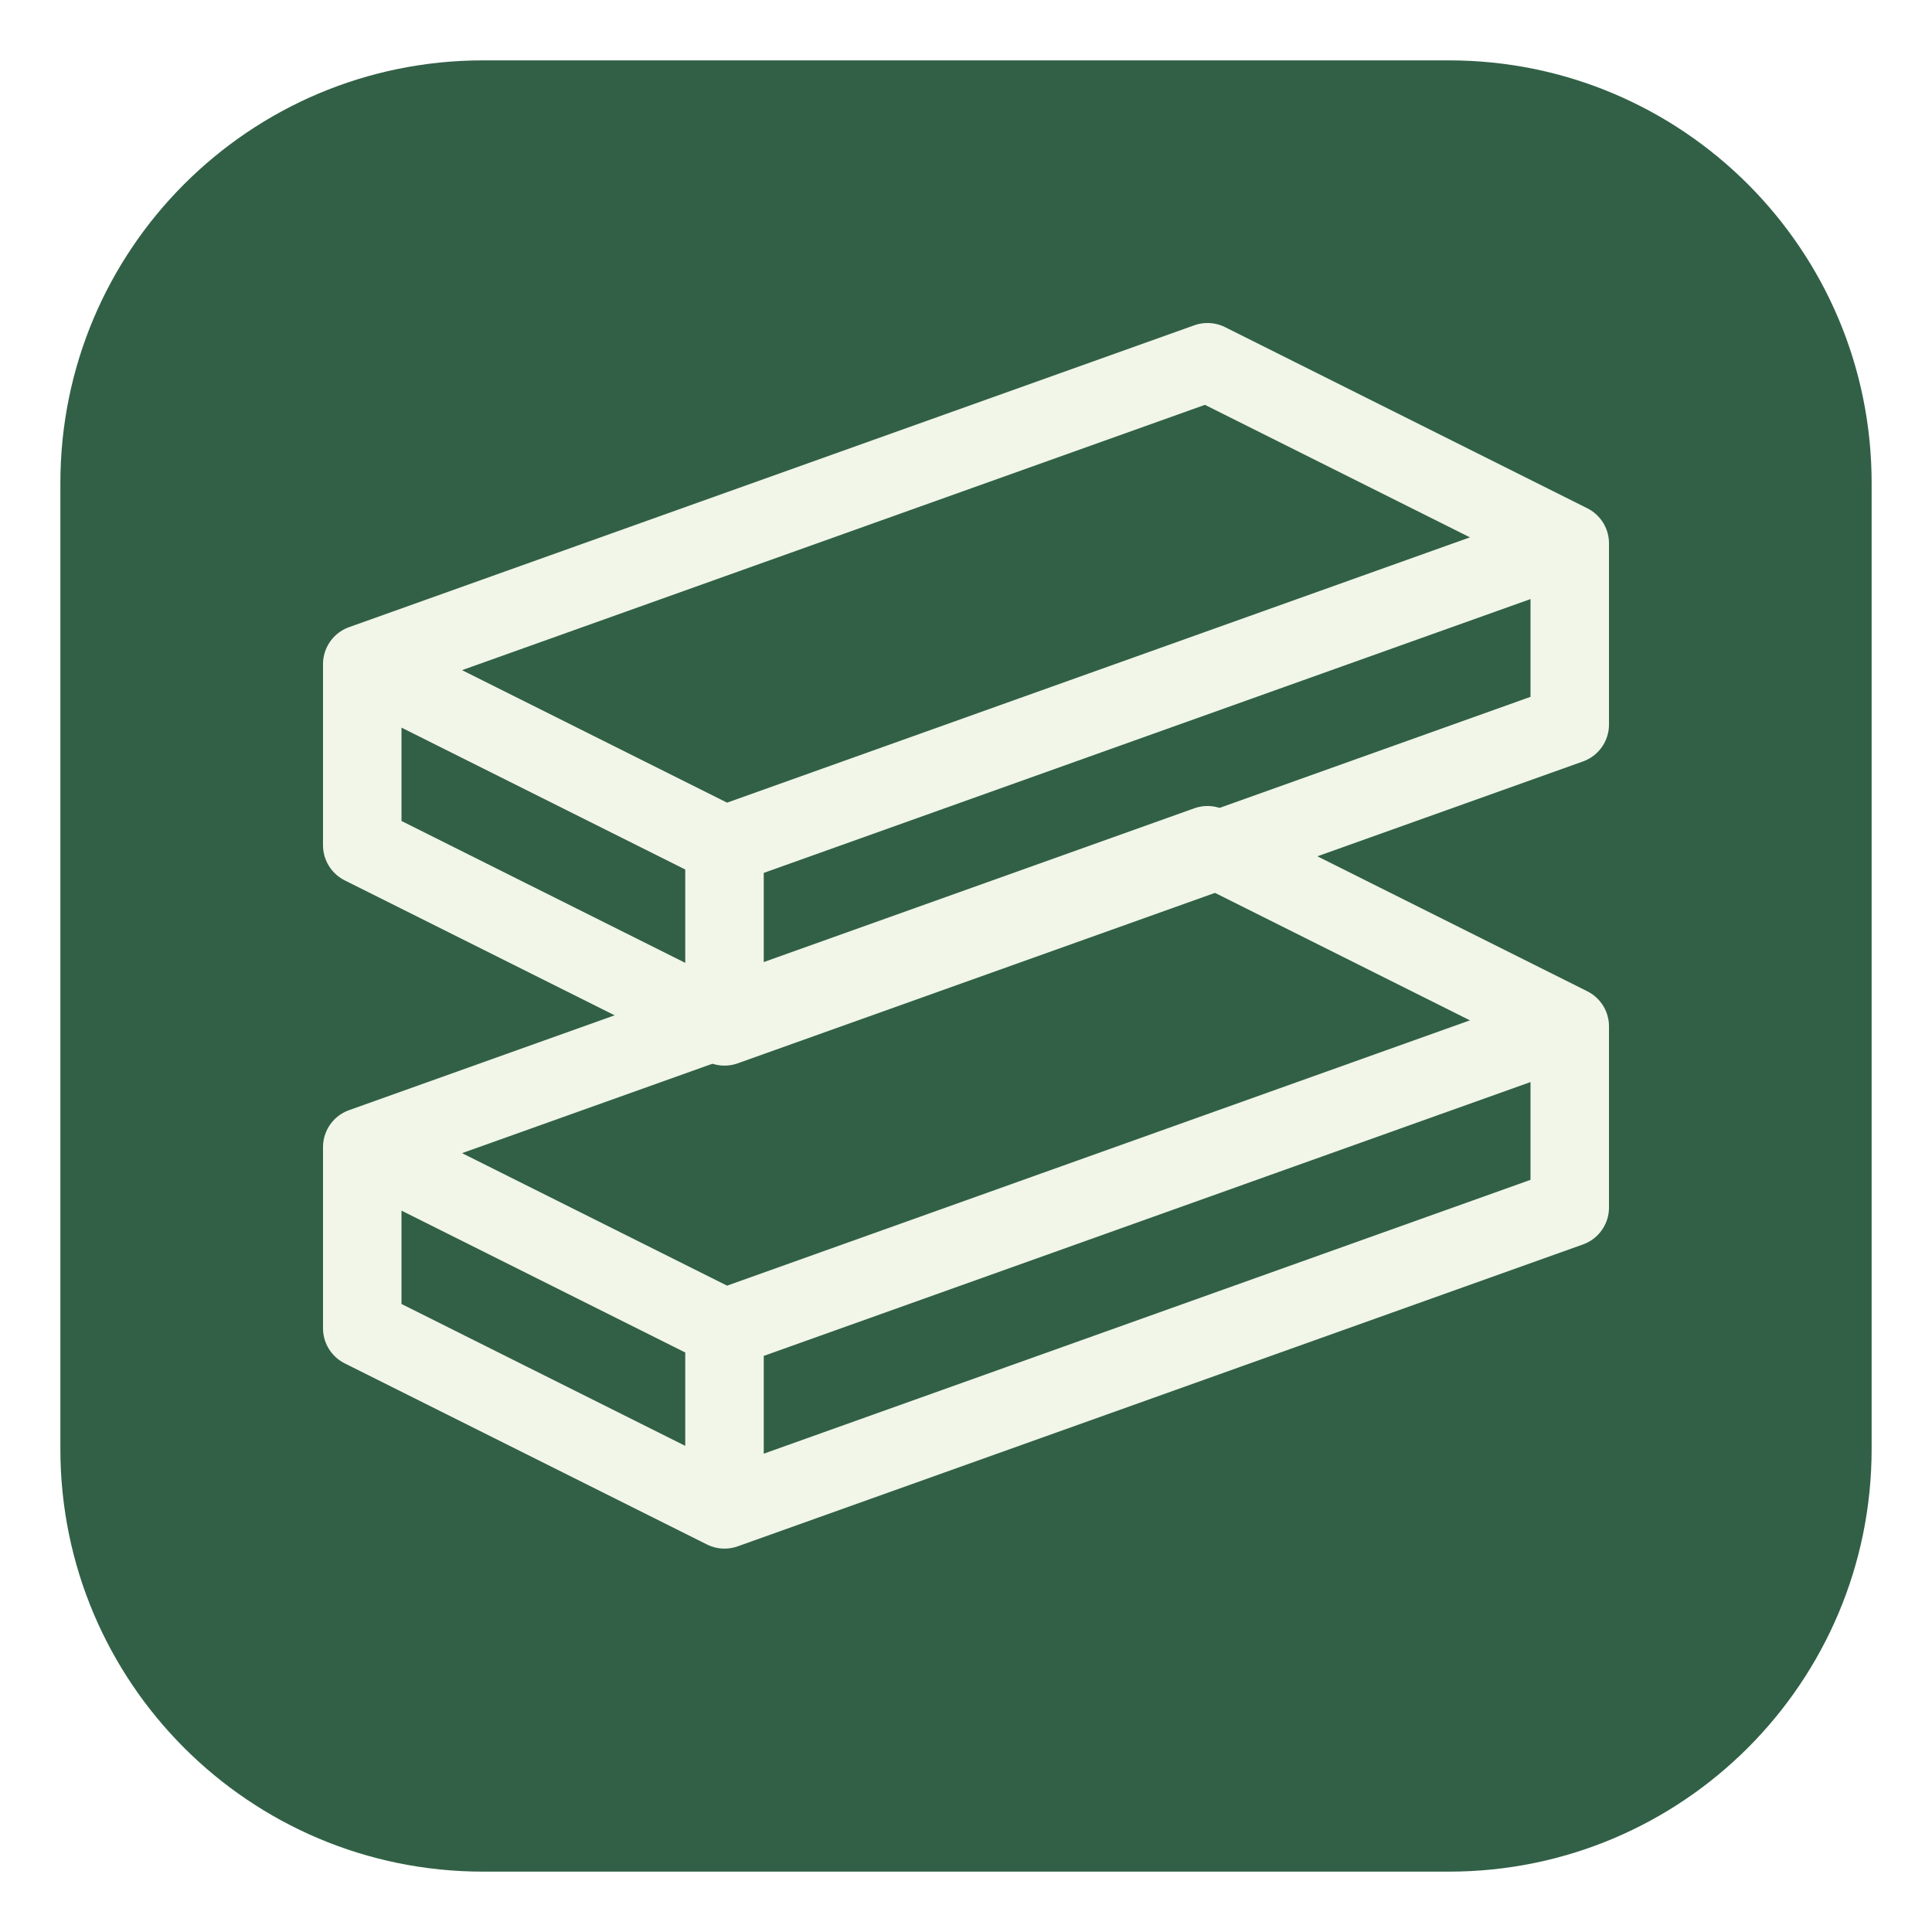
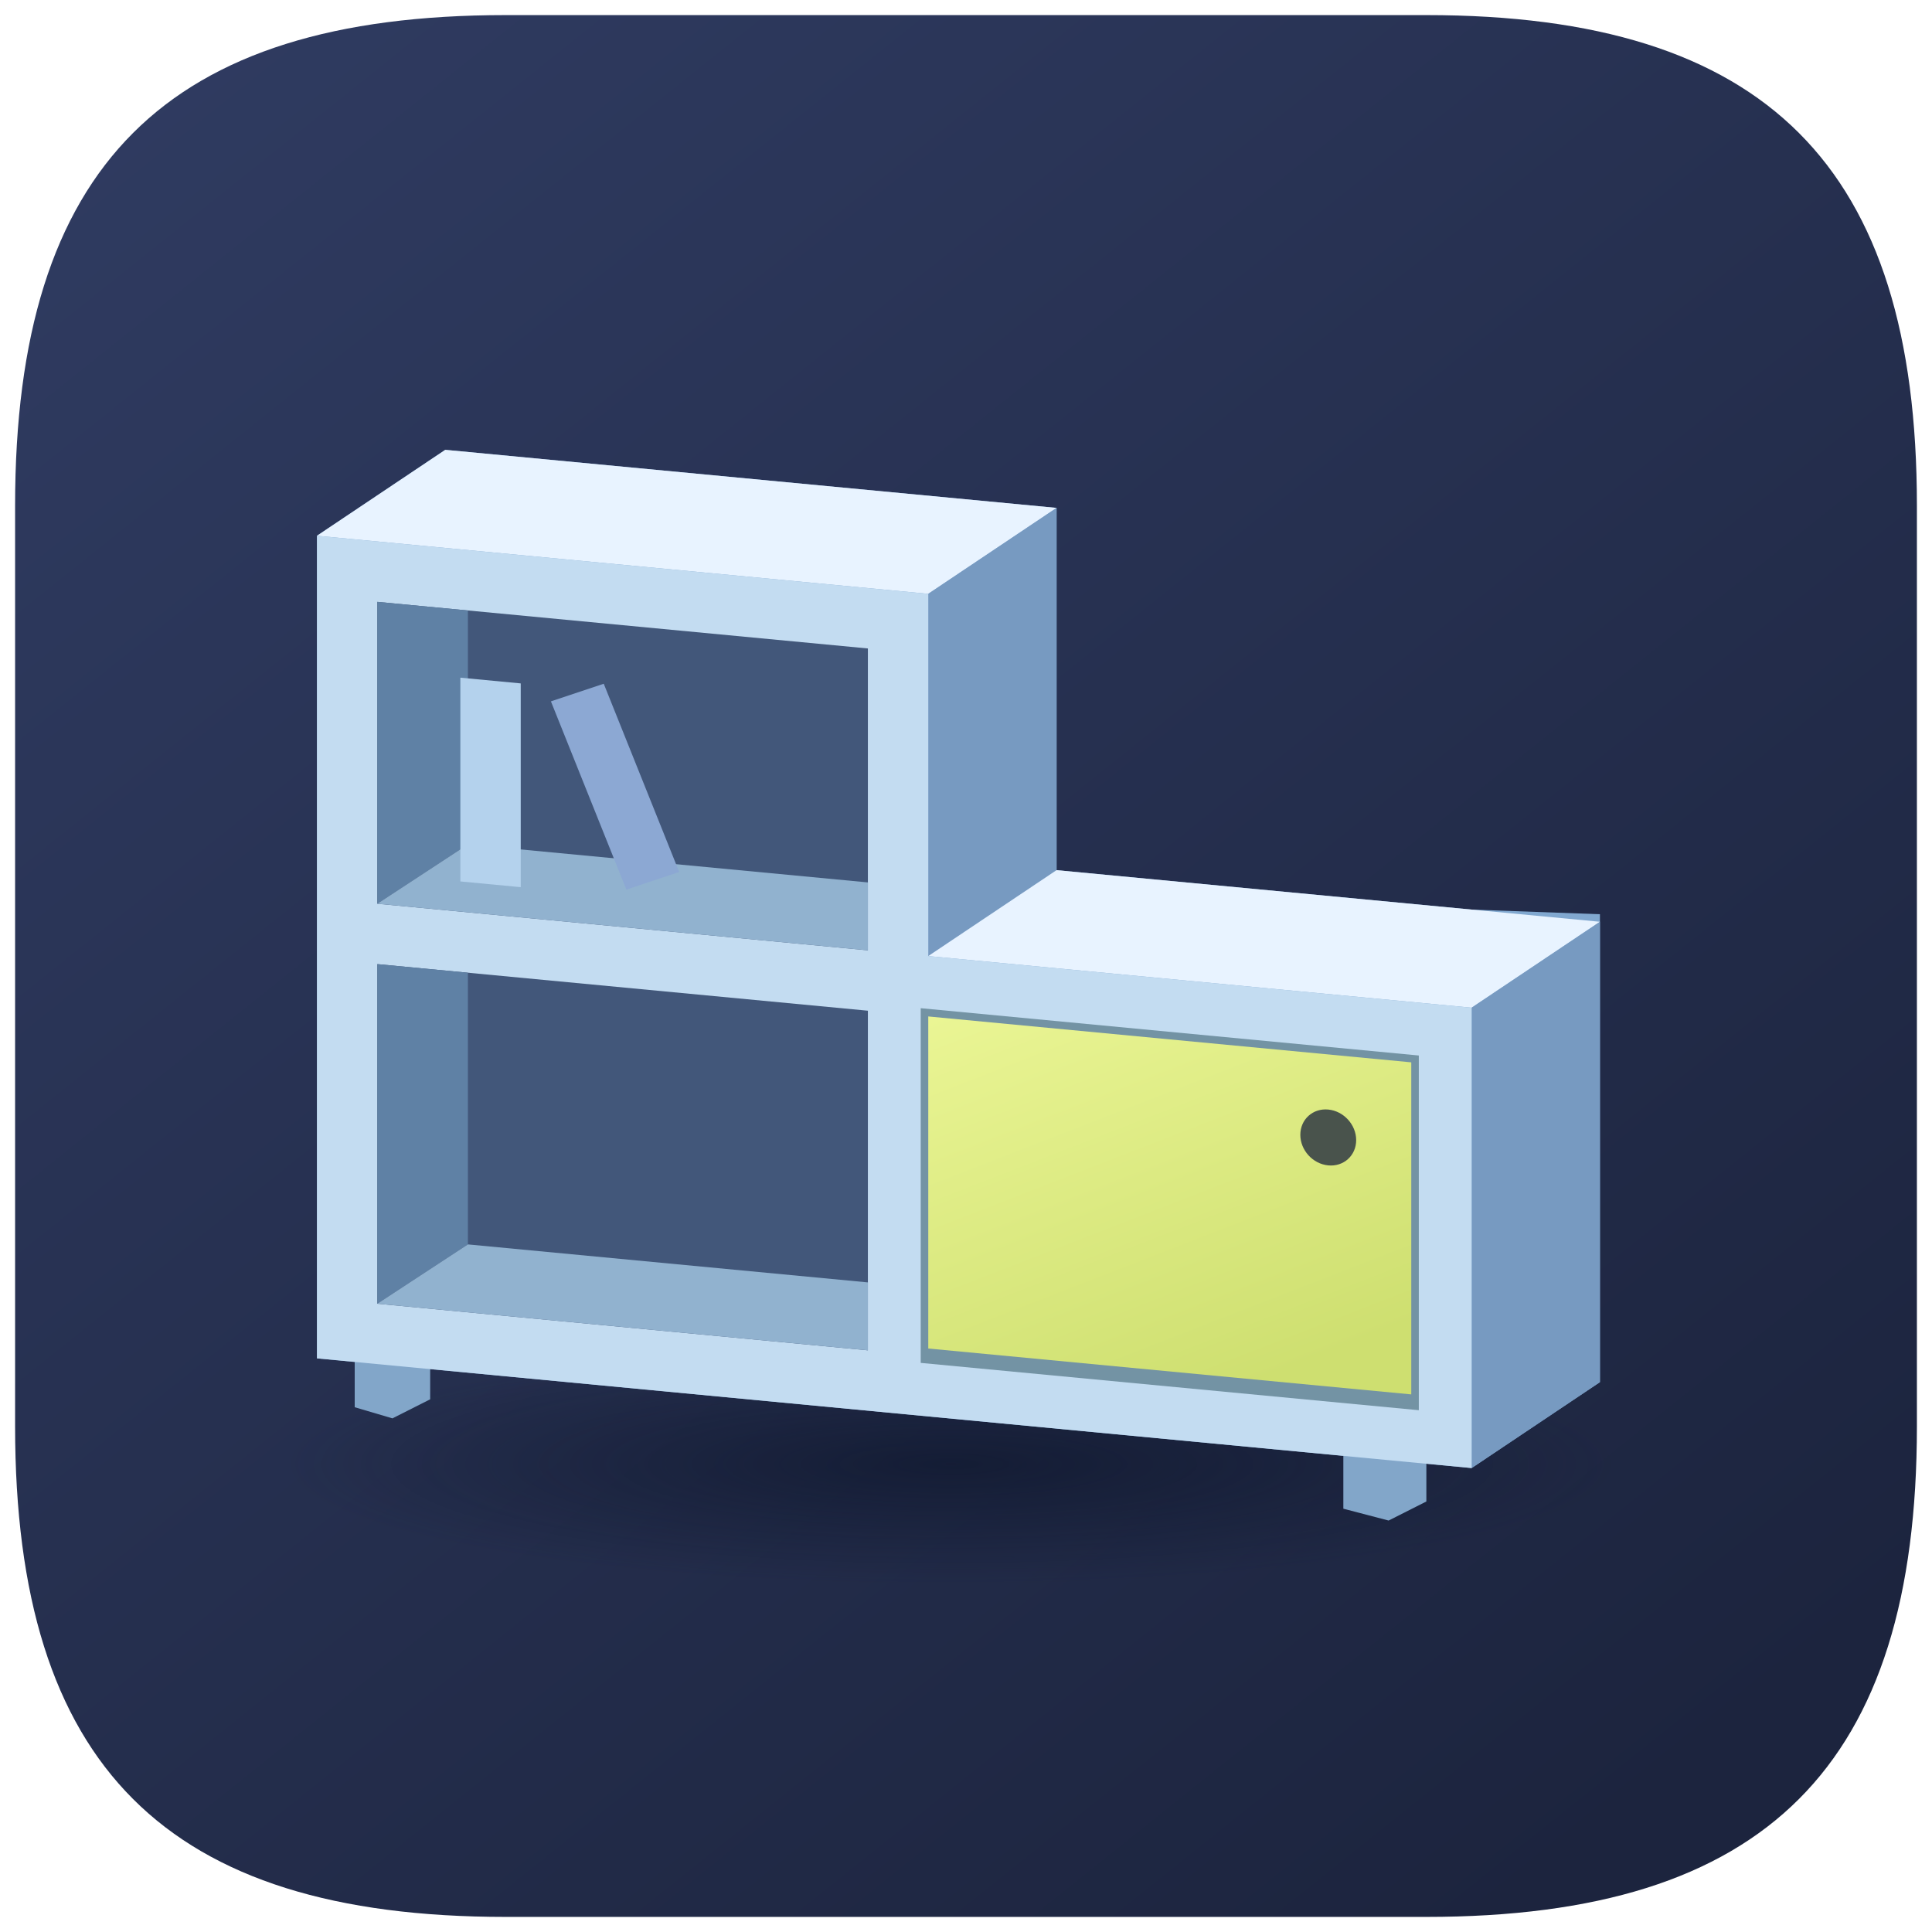
- <svg xmlns="http://www.w3.org/2000/svg" width="1024" height="1024" viewBox="0 0 32 32">
-   <rect x="1" y="1" width="30" height="30" rx="7" fill="#316046" />
-   <g fill="none" stroke="#f1f6e8" stroke-width="1.3" stroke-linejoin="round">
-     <path d="M6 11 20 6 26 9 12 14Z M6 11v3l6 3 14-5V9M12 14v3" />
-     <path d="m6 19 14-5 6 3-14 5Z M6 19v3l6 3 14-5v-3 M12 22v3" />
+ <svg xmlns="http://www.w3.org/2000/svg" width="1024" height="1024" viewBox="0 0 256 256">
+   <defs>
+     <linearGradient id="ink" x2=".8" y2="1">
+       <stop stop-color="#303c62" />
+       <stop offset="1" stop-color="#1c243e" />
+     </linearGradient>
+     <linearGradient id="enamel" x2=".7" y2="1">
+       <stop stop-color="#eaf594" />
+       <stop offset="1" stop-color="#cedf70" />
+     </linearGradient>
+     <radialGradient id="shadow">
+       <stop stop-color="#0b1328" stop-opacity=".6" />
+       <stop offset="1" stop-color="#0b1328" stop-opacity="0" />
+     </radialGradient>
+   </defs>
+   <path fill="url(#ink)" d="M67 2h122c45 0 65 20 65 65v122c0 45-20 65-65 65H67c-45 0-65-20-65-65V67C2 22 22 2 67 2Z" />
+   <ellipse cx="126" cy="194" rx="88" ry="16" fill="url(#shadow)" />
+   <g transform="matrix(1 .095 0 1 0 -13)">
+     <g fill="#82a6c9">
+       <path d="M47 176h10v17l-5 3-5-1Z" />
+       <path d="M178 176h11v18l-5 3-6-1Z" />
+       <path d="m197 166 7-4v16l-7 5Z" />
+     </g>
+     <path fill="#81a8d0" d="m42 80 17-13h81v48h55l17-1v62l-17 13H42Z" />
+     <path fill="#e8f3ff" d="m42 80 17-13h81l-17 13Z" />
+     <path fill="#779ac1" d="m123 80 17-13v48l-17 13Z" />
+     <path fill="#e8f3ff" d="m123 128 17-13h72l-17 13Z" />
+     <path fill="#779ac1" d="m195 128 17-13v61l-17 13Z" />
+     <path fill="#c3dcf1" d="M42 80h81v48h72v61H42Z" />
+     <path fill="#42577a" d="M50 88h65v40H50zM50 136h65v45H50z" />
+     <path fill="#5f81a5" d="m50 88 12 0v31l-12 9ZM50 136h12v36l-12 9Z" />
+     <path fill="#91b2cf" d="m50 128 12-9h53v9ZM50 181l12-9h53v9Z" />
+     <path fill="#b4d2ed" d="M61 97h8v27h-8Z" />
+     <path fill="#8ca8d3" d="m73 99 7-3 10 24-7 3Z" />
+     <path fill="#7393a4" d="M122 135h66v47h-66z" />
+     <path fill="url(#enamel)" d="M123 136h64v44h-64z" />
+     <circle cx="176" cy="147" r="3.7" fill="#49534c" />
  </g>
</svg>
